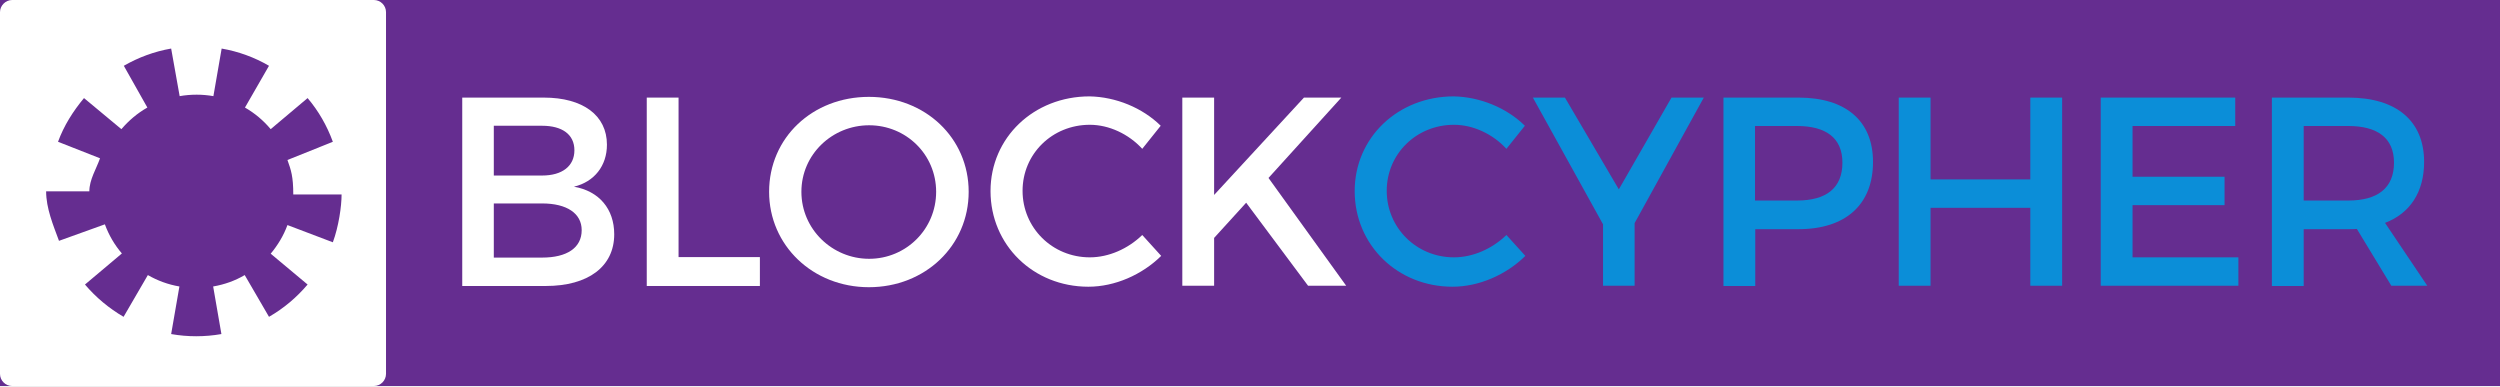
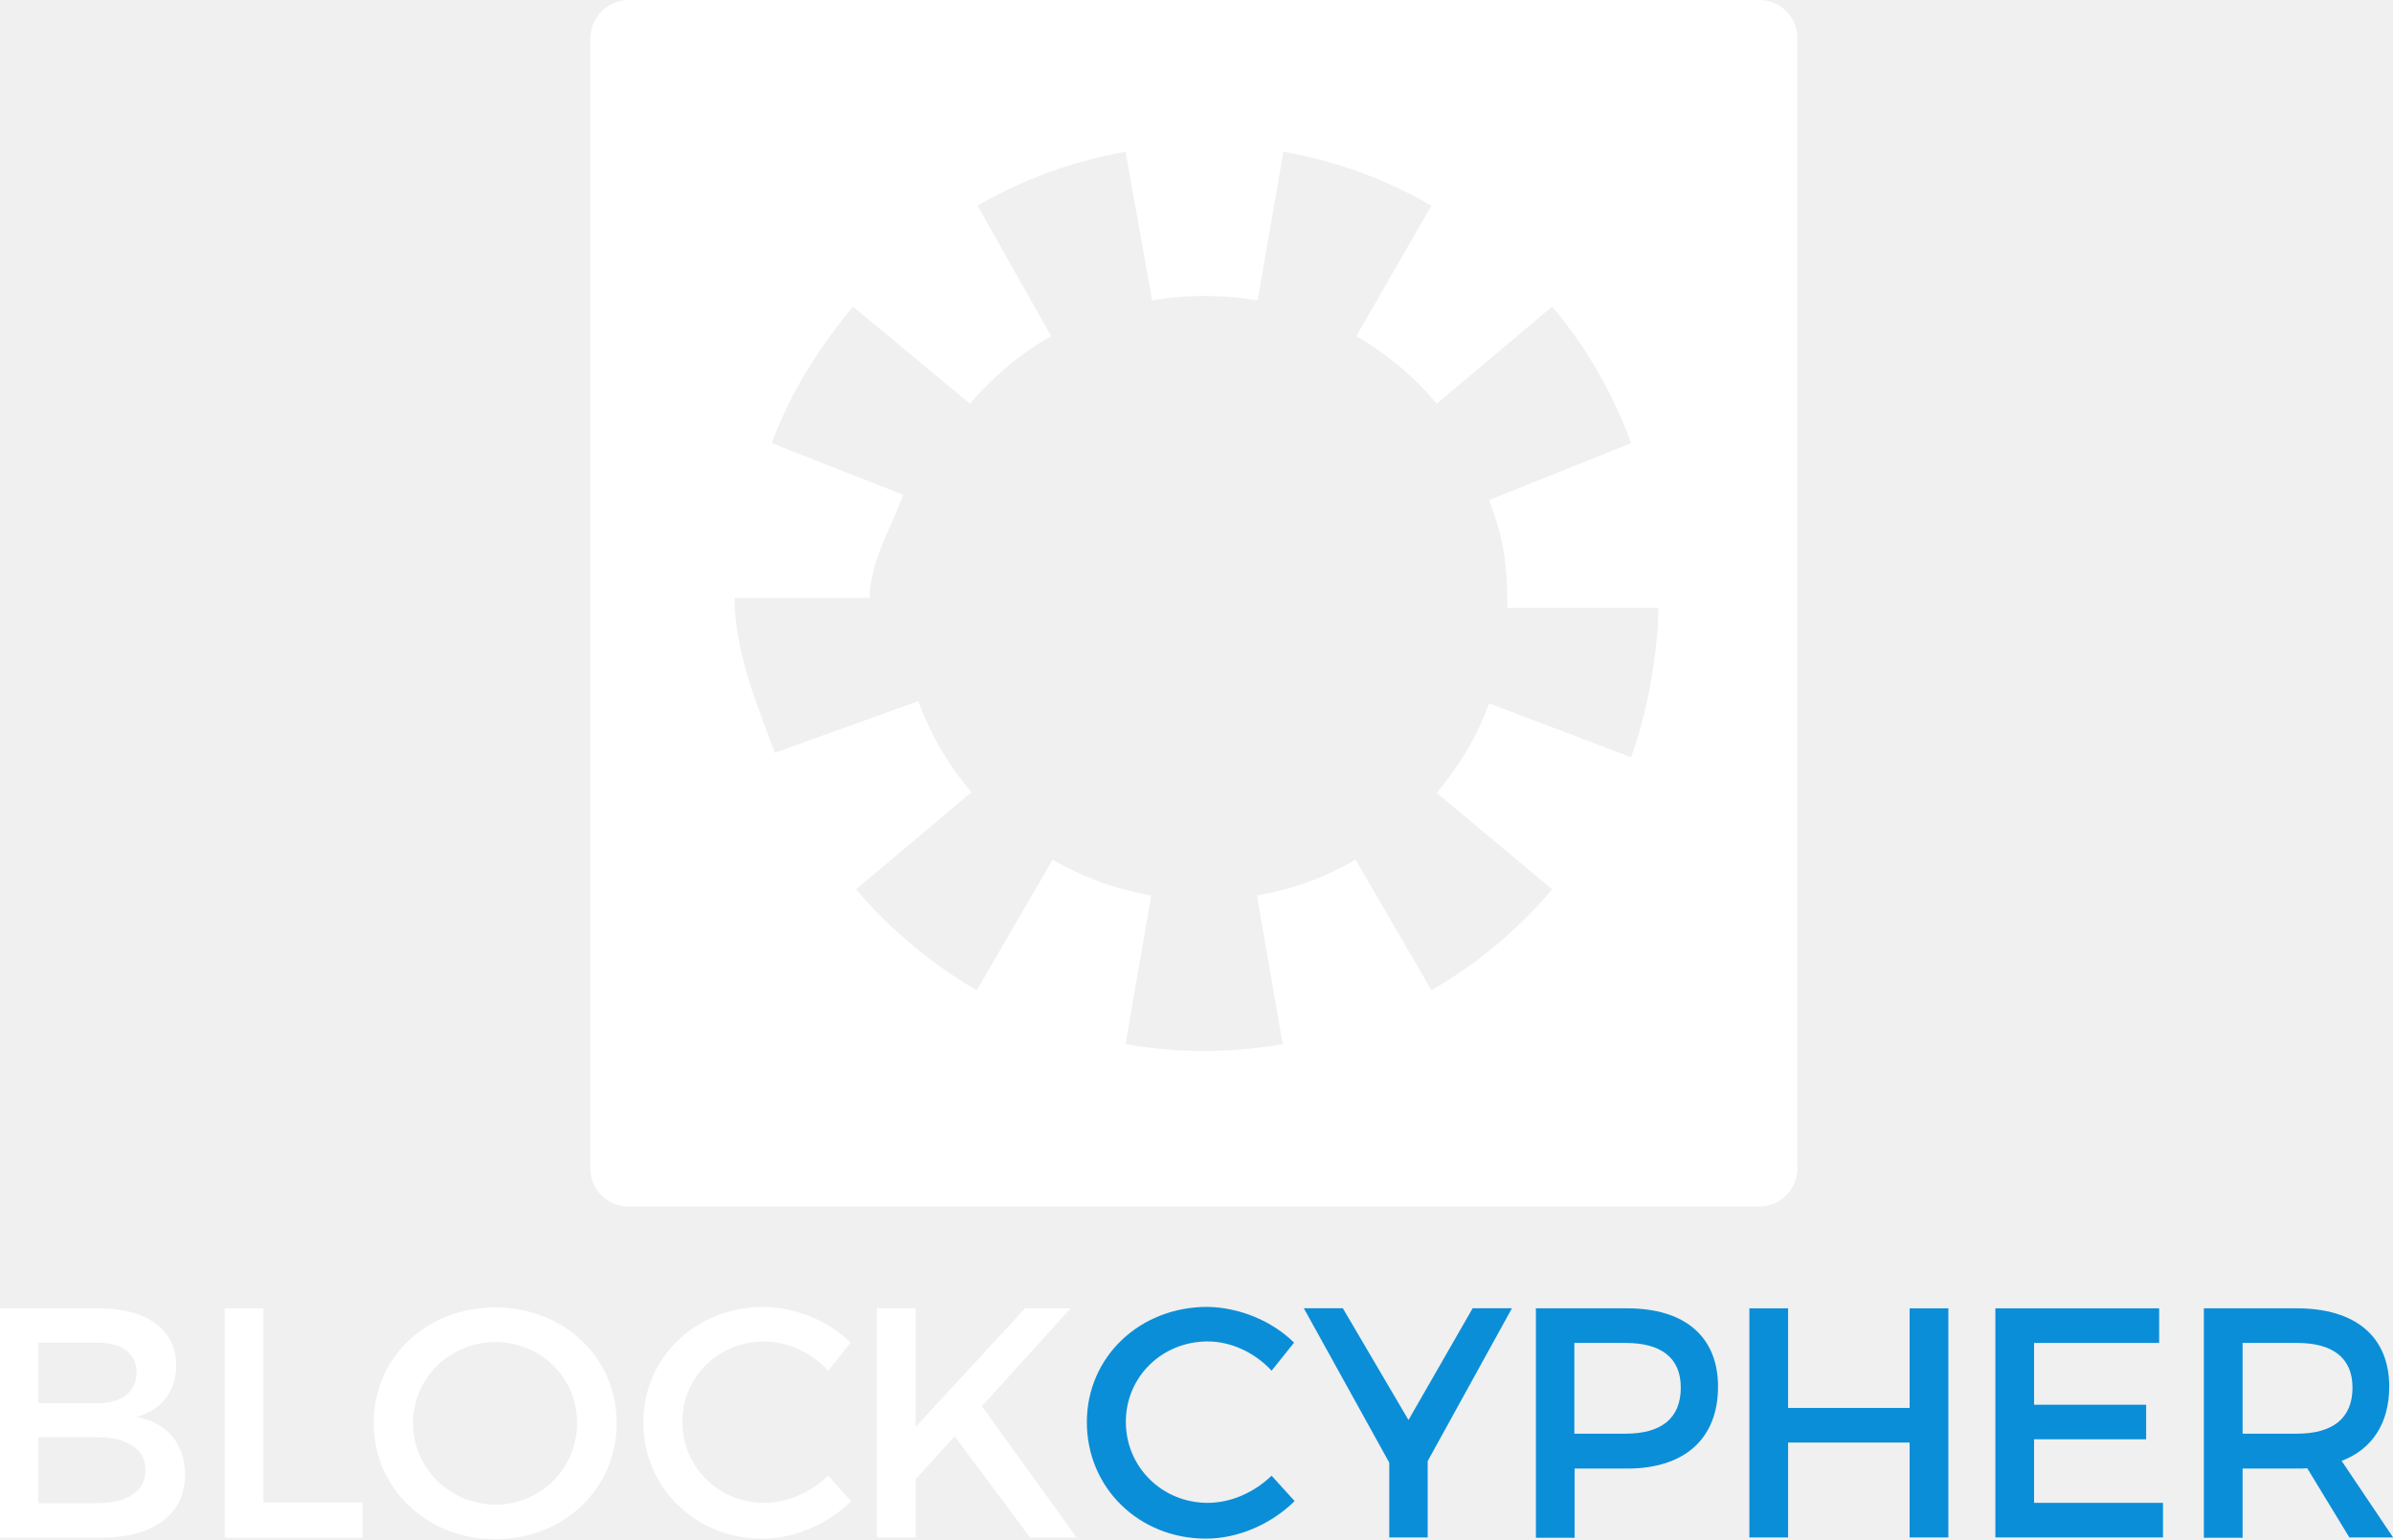
- <svg xmlns="http://www.w3.org/2000/svg" version="1.1" viewBox="0 0 1029.76 159" id="Layer_1" xml:space="preserve">
-   <defs id="defs33" />
-   <rect width="1029.76" height="159" x="0" y="-9.706531e-07" id="rect3" style="fill:#652d90" />
-   <g id="g5">
-     <path d="m 159,5 c 0,-2.8 -2.3,-5 -5,-5 H 5 C 2.3,0 0,2.3 0,5 v 149 c 0,2.8 2.3,5 5,5 h 149 c 2.8,0 5,-2.3 5,-5 V 5 z m -21.9,94.8 -18.7,-7.1 c -1.6,4.4 -4,8.3 -6.9,11.8 l 15.2,12.7 c -4.5,5.3 -9.8,9.8 -15.9,13.3 l -10,-17.2 c -3.9,2.3 -8.3,3.9 -13,4.7 l 3.4,19.6 c -3.4,0.6 -6.9,0.9 -10.4,0.9 -3.5,0 -6.9,-0.3 -10.3,-0.9 L 73.9,118 c -4.7,-0.8 -9,-2.4 -13,-4.7 l -10,17.2 c -6,-3.5 -11.4,-8 -15.9,-13.3 l 15.2,-12.8 c -3,-3.5 -5.4,-7.6 -7,-12 L 24.3,99.2 C 21.9,92.7 19,85.8 19,78.8 l 17.8,0 c 0,0 0,0 0,0 0,-4.8 2.9,-9.3 4.4,-13.6 L 23.9,58.4 c 2.4,-6.6 6.2,-12.6 10.7,-18 L 50,53.2 c 3,-3.5 6.6,-6.6 10.7,-8.9 L 51,27.1 C 57.1,23.6 63.6,21.2 70.5,20 L 74,39.6 c 2.3,-0.4 4.6,-0.6 7,-0.6 2.3,0 4.6,0.2 6.9,0.6 L 91.3,20 c 6.9,1.2 13.5,3.6 19.5,7.1 l -9.9,17.2 c 4,2.3 7.6,5.3 10.6,8.9 l 15.2,-12.8 c 4.5,5.3 8,11.4 10.4,18 l -18.7,7.5 c 1.5,4.2 2.4,6.8 2.4,14.2 h 19.9 c 0,4.9 -1.2,13.2 -3.6,19.7 z" id="path7" style="fill:#ffffff" />
-     <path d="m 224,40.2 c 16.1,0 26,7.3 26,19.4 0,8.7 -5.2,15.3 -13.6,17.3 10.4,1.8 16.6,9.2 16.6,19.6 0,13.3 -10.7,21.3 -28.2,21.3 H 190.4 V 40.2 H 224 z m -20.6,32.1 h 19.9 c 8.3,0 13.3,-3.9 13.3,-10.4 0,-6.5 -5,-10.1 -13.3,-10.1 h -19.9 v 20.5 z m 0,33.8 h 19.9 c 10.2,0 16.3,-4 16.3,-11.3 0,-6.9 -6.1,-11 -16.3,-11 h -19.9 v 22.3 z" id="path9" style="fill:#ffffff" />
-     <path d="m 313,105.9 v 11.9 H 266.4 V 40.2 h 13.1 v 65.7 H 313 z" id="path11" style="fill:#ffffff" />
-     <path d="m 399,79 c 0,22.2 -17.9,39.3 -41.1,39.3 -23.1,0 -41.1,-17.2 -41.1,-39.3 0,-22.3 17.9,-39.1 41.1,-39.1 23.2,0 41.1,16.9 41.1,39.1 z m -68.9,0 c 0,15.4 12.7,27.6 27.9,27.6 15.2,0 27.6,-12.2 27.6,-27.6 0,-15.4 -12.4,-27.4 -27.6,-27.4 -15.2,0 -27.9,12 -27.9,27.4 z" id="path13" style="fill:#ffffff" />
-     <path d="m 478.1,51.8 -7.6,9.5 c -5.6,-6.1 -13.7,-9.9 -21.6,-9.9 -15.5,0 -27.7,12 -27.7,27.2 0,15.2 12.2,27.4 27.7,27.4 7.8,0 15.7,-3.5 21.6,-9.2 l 7.8,8.6 c -7.9,7.8 -19.1,12.7 -30,12.7 -22.7,0 -40.3,-17.2 -40.3,-39.4 0,-22 17.8,-39 40.8,-39 10.8,0.2 21.8,4.7 29.3,12.1 z" id="path15" style="fill:#ffffff" />
-     <path d="M 513.3,83.5 500.1,98 v 19.7 H 487 V 40.2 h 13.1 v 40.1 l 37,-40.1 h 15.4 l -30,33.1 32,44.4 H 538.8 L 513.3,83.5 z" id="path17" style="fill:#ffffff" />
-     <path d="m 628.1,51.8 -7.6,9.5 c -5.6,-6.1 -13.7,-9.9 -21.6,-9.9 -15.5,0 -27.7,12 -27.7,27.2 0,15.2 12.2,27.4 27.7,27.4 7.8,0 15.7,-3.5 21.6,-9.2 l 7.8,8.6 c -7.9,7.8 -19.1,12.7 -30,12.7 -22.7,0 -40.3,-17.2 -40.3,-39.4 0,-22 17.8,-39 40.8,-39 10.8,0.2 21.8,4.7 29.3,12.1 z" id="path19" style="fill:#0b8ed8" />
-     <path d="m 673.3,117.7 h -13 V 92.4 L 631.4,40.2 h 13.2 L 666.8,78 688.5,40.2 h 13.3 l -28.5,51.7 v 25.8 z" id="path21" style="fill:#0b8ed8" />
-     <path d="m 740.8,40.2 c 19.5,0 30.7,9.6 30.7,26.5 0,17.5 -11.2,27.7 -30.7,27.7 H 723 v 23.4 H 709.9 V 40.2 h 30.9 z m -17.9,42.4 h 17.3 c 12,0 18.7,-5.1 18.7,-15.6 0,-10.2 -6.8,-15.1 -18.7,-15.1 h -17.3 v 30.7 z" id="path23" style="fill:#0b8ed8" />
-     <path d="M 836.3,117.7 V 85.6 h -41.1 v 32.1 H 782.1 V 40.2 h 13.1 v 33.7 h 41.1 V 40.2 h 13.1 v 77.5 h -13.1 z" id="path25" style="fill:#0b8ed8" />
-     <path d="m 878.4,51.9 v 20.9 h 37.9 V 84.5 H 878.4 V 106 H 922 v 11.7 H 865.3 V 40.2 h 55.4 v 11.7 h -42.3 z" id="path27" style="fill:#0b8ed8" />
-     <path d="m 970.8,94.3 c -1.1,0.1 -2.3,0.1 -3.5,0.1 h -18.4 v 23.4 H 935.8 V 40.2 h 31.5 c 19.8,0 31.2,9.6 31.2,26.5 0,12.4 -5.8,21.2 -16.1,25.1 l 17.4,25.9 H 985 L 970.8,94.3 z m -3.5,-11.7 c 12,0 18.8,-5.1 18.8,-15.6 0,-10.2 -6.9,-15.1 -18.8,-15.1 h -18.4 v 30.7 h 18.4 z" id="path29" style="fill:#0b8ed8" />
+ <svg xmlns="http://www.w3.org/2000/svg" id="Calque_1" data-name="Calque 1" viewBox="0 0 1673.83 1076.73">
+   <defs>
+     <style>.cls-1{fill:#fff;}.cls-2{fill:#0b8ed8;}</style>
+   </defs>
+   <path id="logo" class="cls-1" d="M1317.66,97.81a26.62,26.62,0,0,0-26.55-26.54H499.93a27,27,0,0,0-26.55,26.54V888.73a26.62,26.62,0,0,0,26.55,26.54h791.18a26.63,26.63,0,0,0,26.55-26.54ZM1201.37,601l-99.3-37.69c-8.49,23.36-21.24,44.06-36.64,62.64l80.72,67.41a318.32,318.32,0,0,1-84.43,70.6l-53.1-91.3a202.73,202.73,0,0,1-69,25l18,104a318.25,318.25,0,0,1-55.22,4.78,312.2,312.2,0,0,1-54.69-4.78l18-104a206.86,206.86,0,0,1-69-25L743.65,764a326.69,326.69,0,0,1-84.42-70.6l80.71-67.94a206.87,206.87,0,0,1-37.17-63.7l-100.36,36.1c-12.74-34.51-28.14-71.13-28.14-108.29h94.51c0-25.48,15.4-49.37,23.37-72.19l-91.86-36.1c12.74-35,32.92-66.88,56.81-95.54l81.77,67.94c15.93-18.58,35-35,56.82-47.24l-51.51-91.3a315.54,315.54,0,0,1,103.55-37.69l18.58,104a215.73,215.73,0,0,1,73.81,0l18-104a311.24,311.24,0,0,1,103.55,37.69l-52.57,91.3a208.52,208.52,0,0,1,56.28,47.24l80.72-67.94a312.36,312.36,0,0,1,55.22,95.54l-99.3,39.82c8,22.29,12.75,36.09,12.75,75.37h105.66c0,26-6.37,70.07-19.11,104.57Z" transform="translate(-60.44 -71.27)" />
+   <g id="blockcypher">
+     <path id="path9" class="cls-1" d="M129.92,986.49c33.3,0,53.77,15.1,53.77,40.12,0,18-10.75,31.64-28.12,35.78,21.5,3.72,34.33,19,34.33,40.53,0,27.5-22.13,44-58.32,44H60.44V986.49Zm-42.6,66.38h41.16c17.16,0,27.5-8.06,27.5-21.5s-10.34-20.89-27.5-20.89H87.32Zm0,69.9h41.16c21.09,0,33.7-8.27,33.7-23.37,0-14.27-12.61-22.75-33.7-22.75H87.32Z" transform="translate(-60.44 -71.27)" />
+     <path id="path11" class="cls-1" d="M314,1122.36V1147H217.61V986.49H244.7v135.87Z" transform="translate(-60.44 -71.27)" />
+     <path id="path13" class="cls-1" d="M491.82,1066.73c0,45.91-37,81.27-85,81.27-47.77,0-85-35.57-85-81.27,0-46.12,37-80.86,85-80.86S491.82,1020.82,491.82,1066.73Zm-142.48,0c0,31.84,26.26,57.07,57.69,57.07a56.92,56.92,0,0,0,57.08-57.07c0-31.85-25.64-56.67-57.08-56.67S349.34,1034.88,349.34,1066.73Z" transform="translate(-60.44 -71.27)" />
+     <path id="path15" class="cls-1" d="M655.4,1010.48l-15.72,19.64c-11.58-12.61-28.33-20.47-44.66-20.47-32.06,0-57.29,24.82-57.29,56.25S563,1122.56,595,1122.56c16.13,0,32.46-7.23,44.66-19l16.13,17.78c-16.33,16.13-39.49,26.27-62,26.27-46.94,0-83.34-35.57-83.34-81.48,0-45.5,36.81-80.65,84.38-80.65,22.33.41,45.08,9.72,60.59,25Z" transform="translate(-60.44 -71.27)" />
+     <path id="path17" class="cls-1" d="M728.19,1076l-27.29,30v40.74H673.81V986.49H700.9v82.93l76.51-82.93h31.85l-62,68.45,66.18,91.82H780.93Z" transform="translate(-60.44 -71.27)" />
+     <path id="path19" class="cls-2" d="M965.6,1010.48l-15.72,19.64c-11.58-12.61-28.33-20.47-44.67-20.47-32.05,0-57.28,24.82-57.28,56.25s25.23,56.66,57.28,56.66c16.13,0,32.47-7.23,44.67-19L966,1121.32c-16.33,16.13-39.5,26.27-62,26.27-46.94,0-83.34-35.57-83.34-81.48,0-45.5,36.81-80.65,84.38-80.65C927.34,985.87,950.09,995.18,965.6,1010.48Z" transform="translate(-60.44 -71.27)" />
+     <path id="path21" class="cls-2" d="M1059.07,1146.76h-26.88v-52.32l-59.77-108h27.3l45.91,78.17,44.88-78.17H1118l-58.94,106.91Z" transform="translate(-60.44 -71.27)" />
+     <path id="path23" class="cls-2" d="M1198.66,986.49c40.33,0,63.49,19.85,63.49,54.8,0,36.19-23.16,57.28-63.49,57.28h-36.81V1147h-27.09V986.49Zm-37,87.68h35.77c24.82,0,38.67-10.54,38.67-32.26,0-21.09-14.06-31.22-38.67-31.22h-35.77Z" transform="translate(-60.44 -71.27)" />
+     <path id="path25" class="cls-2" d="M1396.16,1146.76v-66.38h-85v66.38h-27.09V986.49h27.09v69.69h85V986.49h27.09v160.27Z" transform="translate(-60.44 -71.27)" />
+     <path id="path27" class="cls-2" d="M1483.22,1010.69v43.22h78.38v24.19h-78.38v44.46h90.16v24.2H1456.13V986.49H1570.7v24.2Z" transform="translate(-60.44 -71.27)" />
+     <path id="path29" class="cls-2" d="M1674.3,1098.37c-2.27.2-4.75.2-7.24.2h-38V1147h-27.09V986.49h65.14c41,0,64.52,19.85,64.52,54.8,0,25.64-12,43.84-33.29,51.91l36,53.56h-30.6Zm-7.24-24.2c24.82,0,38.88-10.54,38.88-32.26,0-21.09-14.27-31.22-38.88-31.22h-38v63.48Z" transform="translate(-60.44 -71.27)" />
  </g>
</svg>
